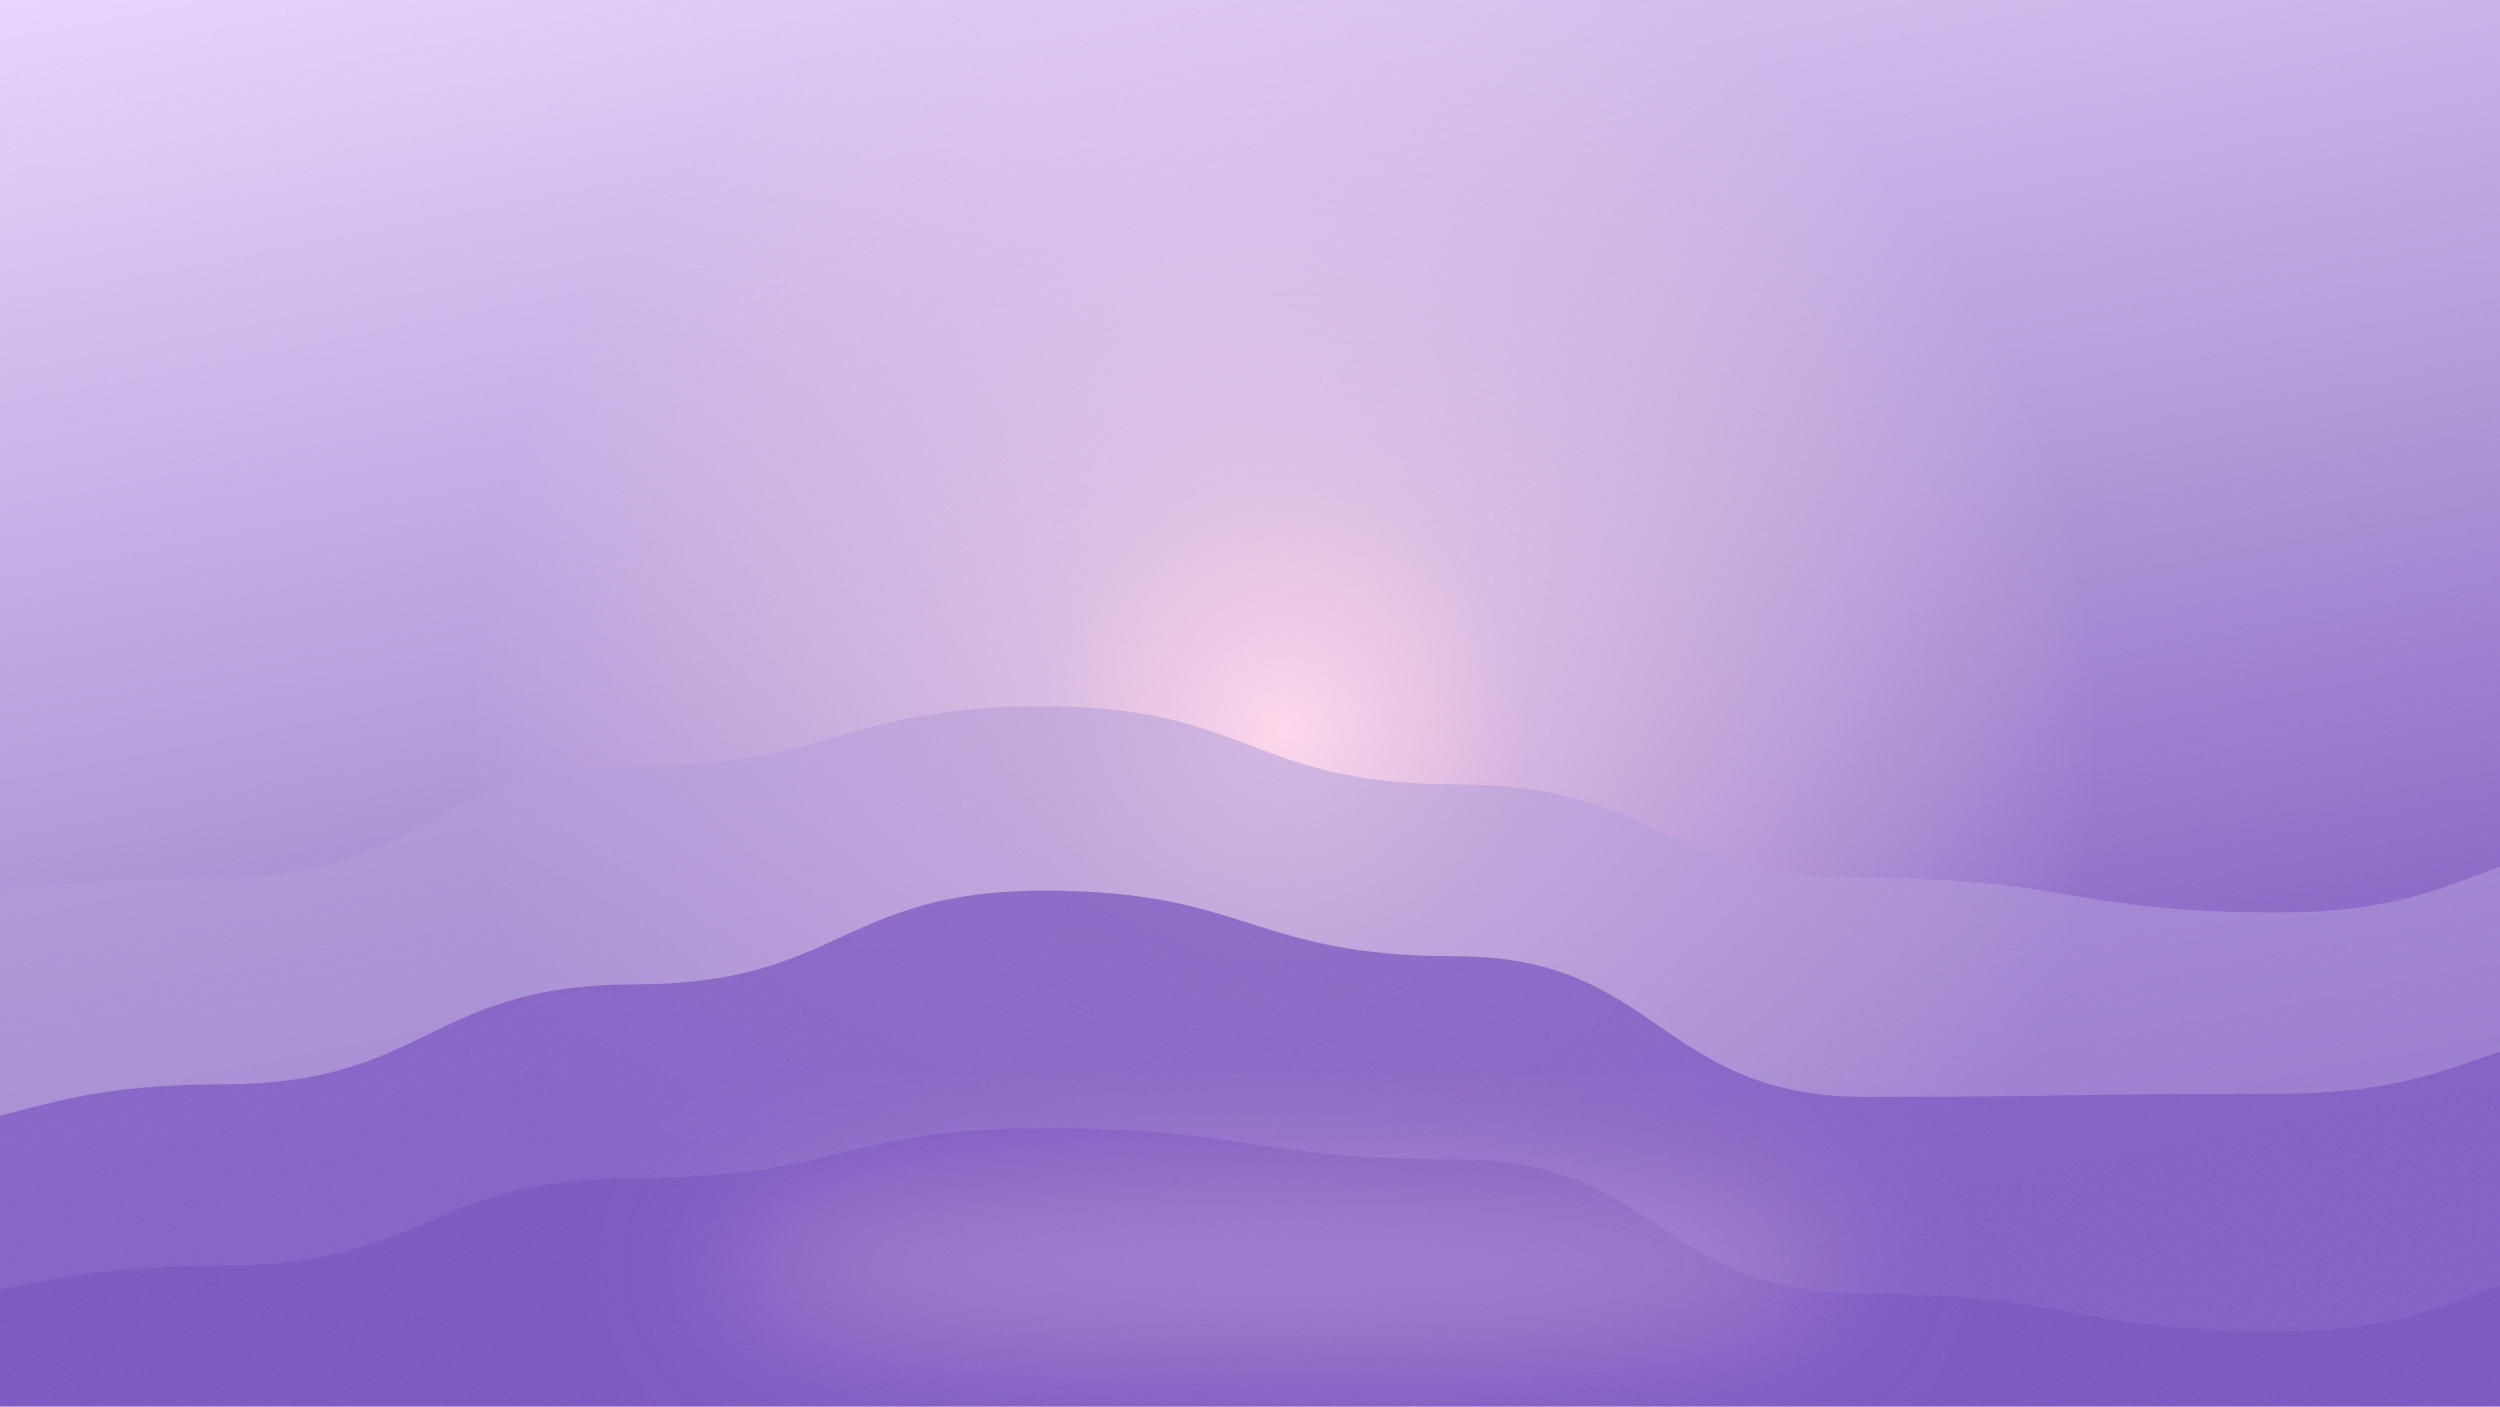
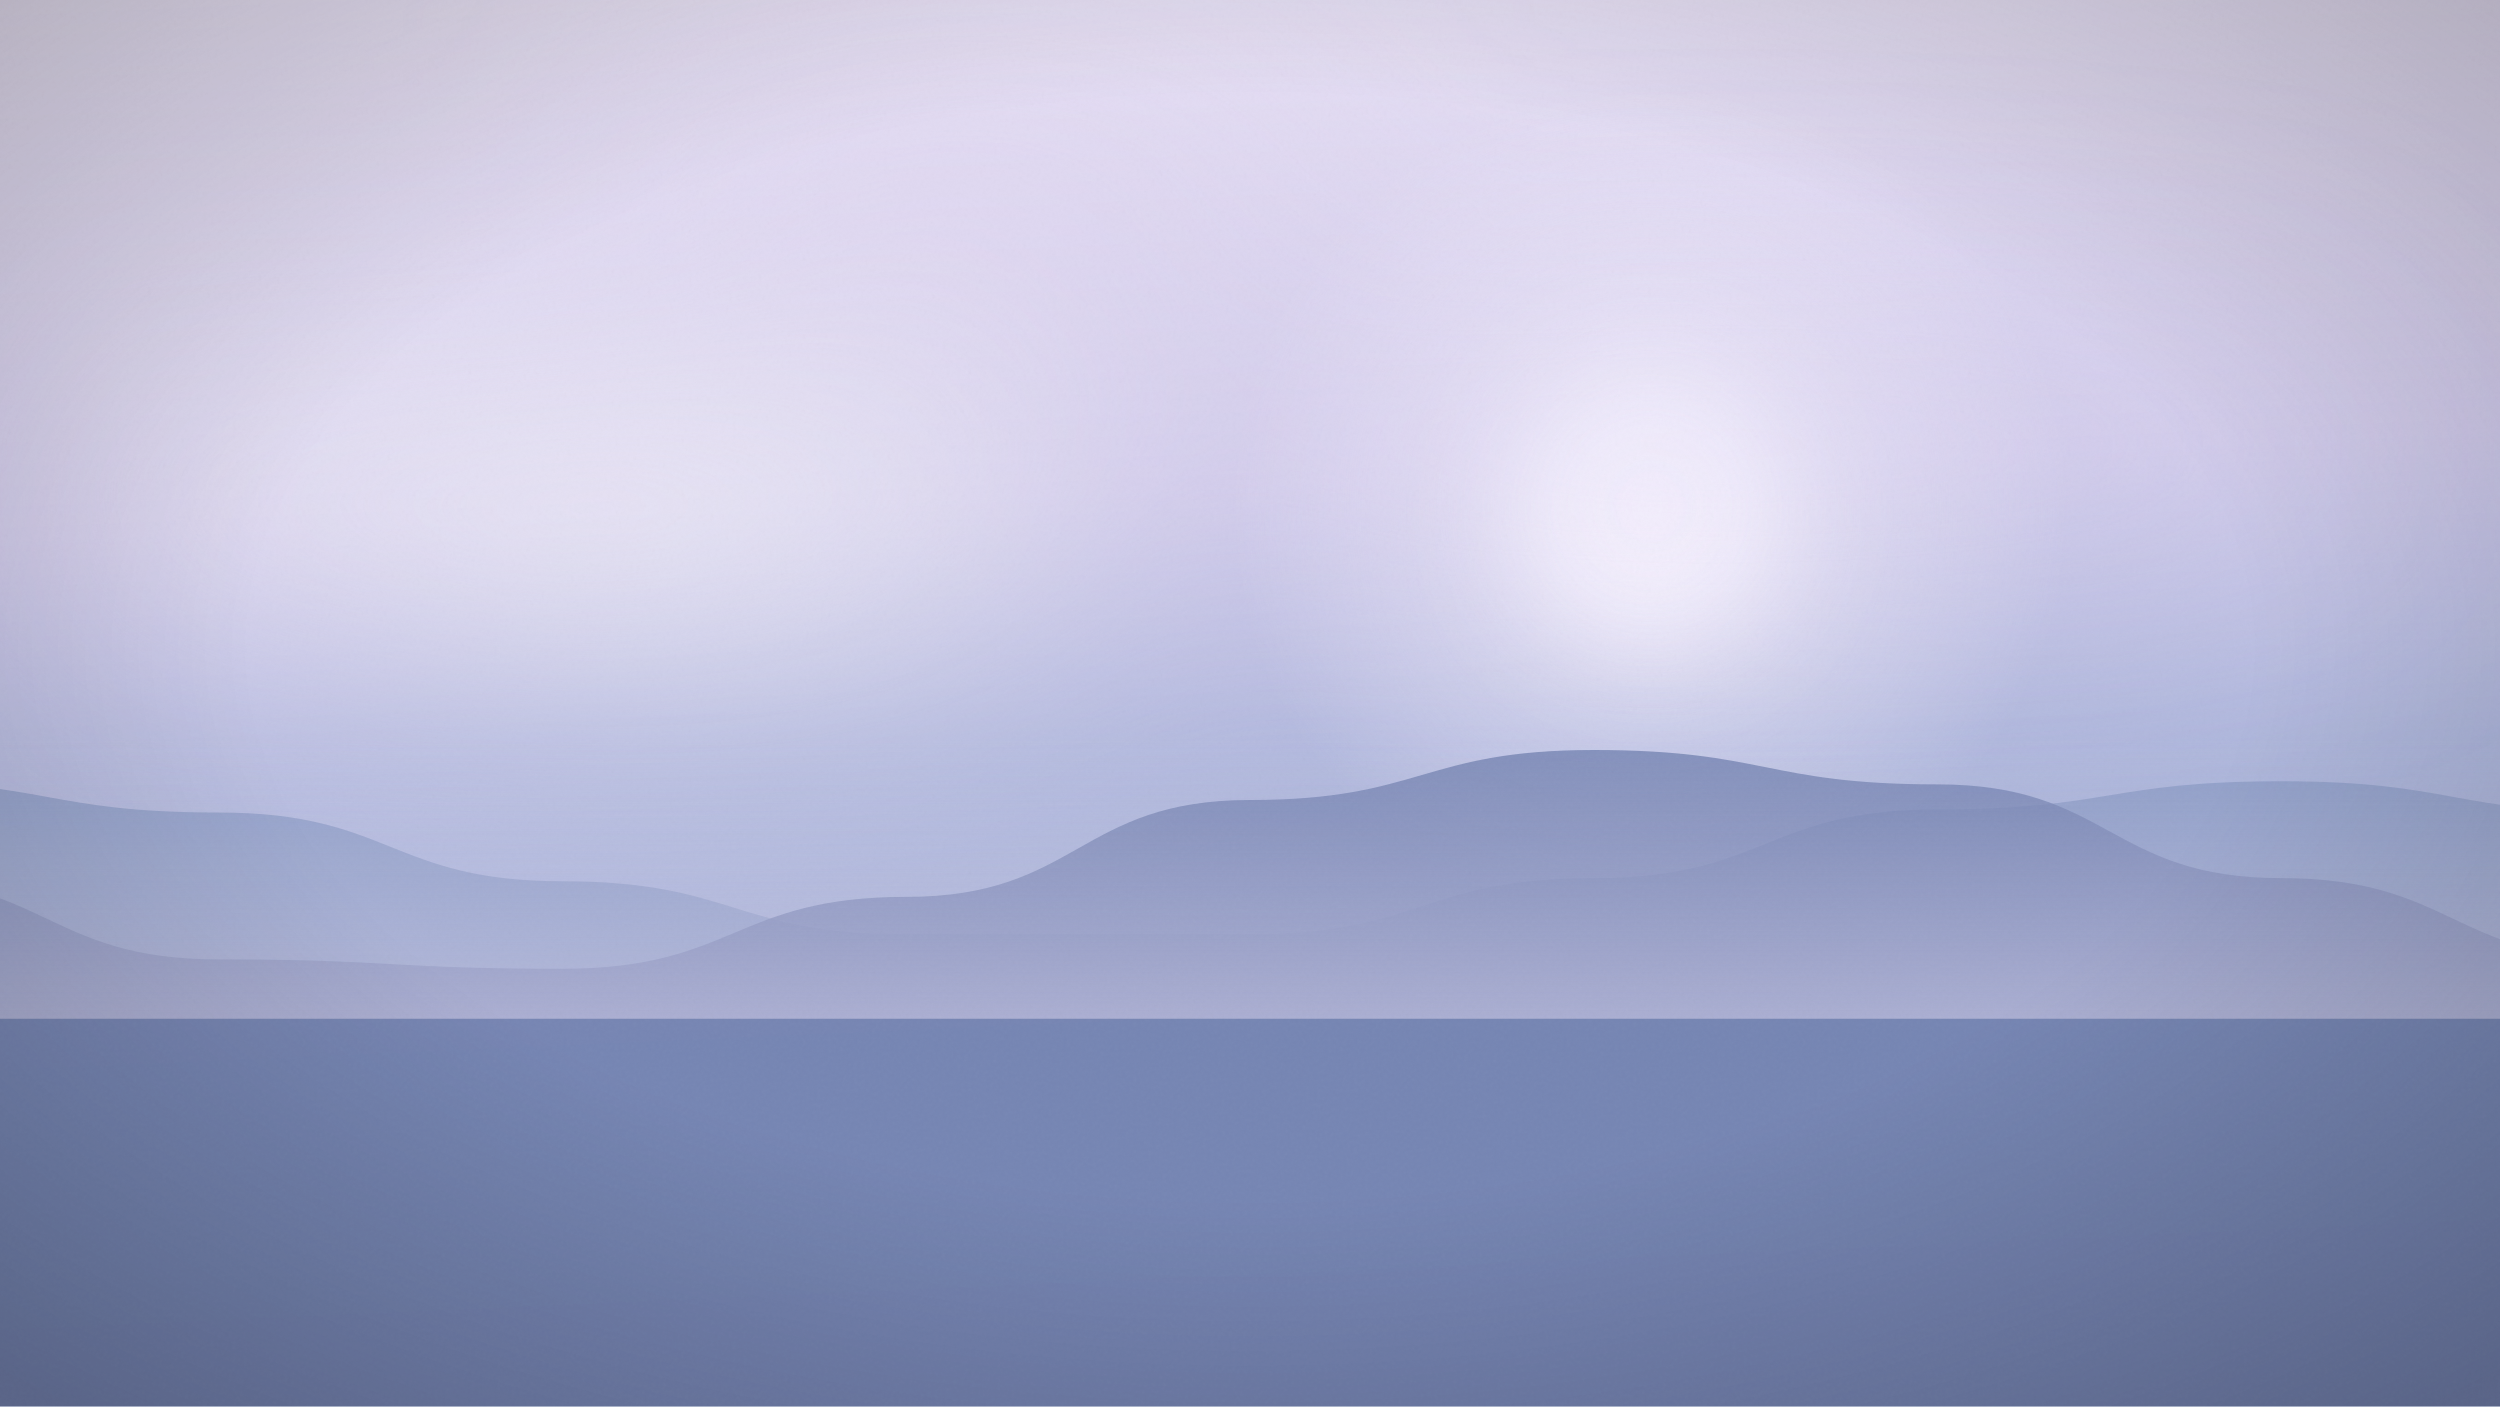
<svg xmlns="http://www.w3.org/2000/svg" viewBox="0 0 800 450" preserveAspectRatio="xMidYMid slice">
  <defs>
-     <linearGradient id="bg" x1="0" y1="0" x2="0.35" y2="1">
-       <stop offset="0%" stop-color="#e9d5ff" />
-       <stop offset="52%" stop-color="#b39ddb" />
-       <stop offset="100%" stop-color="#7e57c2" />
+     <linearGradient id="sky" x1="0" y1="0" x2="0.08" y2="1">
+       <stop offset="0%" stop-color="#e9e2f6" />
+       <stop offset="38%" stop-color="#cfc9ea" />
+       <stop offset="62%" stop-color="#a9b3d9" />
+       <stop offset="82%" stop-color="#8a9ac4" />
+       <stop offset="100%" stop-color="#7182ad" />
    </linearGradient>
-     <radialGradient id="sun" cx="50%" cy="50%" r="50%">
-       <stop offset="0%" stop-color="#ffd9ec" stop-opacity="1" />
-       <stop offset="30%" stop-color="#ffd9ec" stop-opacity="0.55" />
-       <stop offset="100%" stop-color="#ffd9ec" stop-opacity="0" />
+     <radialGradient id="glow" cx="50%" cy="50%" r="50%">
+       <stop offset="0%" stop-color="#f8f3ff" stop-opacity="0.95" />
+       <stop offset="30%" stop-color="#f8f3ff" stop-opacity="0.5" />
+       <stop offset="100%" stop-color="#f8f3ff" stop-opacity="0" />
    </radialGradient>
+     <linearGradient id="haze" x1="0" y1="0" x2="0" y2="1">
+       <stop offset="0%" stop-color="#dfd7f0" stop-opacity="0" />
+       <stop offset="100%" stop-color="#dfd7f0" stop-opacity="0.5" />
+     </linearGradient>
    <filter id="soft" x="-40%" y="-40%" width="180%" height="180%">
-       <feGaussianBlur stdDeviation="22" />
+       <feGaussianBlur stdDeviation="16" />
    </filter>
    <filter id="softer" x="-50%" y="-50%" width="200%" height="200%">
-       <feGaussianBlur stdDeviation="48" />
+       <feGaussianBlur stdDeviation="42" />
    </filter>
-     <pattern id="grain" patternUnits="userSpaceOnUse" width="180" height="180">
+     <pattern id="grain" patternUnits="userSpaceOnUse" width="160" height="160">
      <filter id="gn">
-         <feTurbulence type="fractalNoise" baseFrequency="0.9" numOctaves="3" stitchTiles="stitch" />
+         <feTurbulence type="fractalNoise" baseFrequency="0.85" numOctaves="3" stitchTiles="stitch" />
        <feColorMatrix type="saturate" values="0" />
      </filter>
-       <rect width="180" height="180" filter="url(#gn)" opacity="0.055" />
+       <rect width="160" height="160" filter="url(#gn)" opacity="0.045" />
    </pattern>
  </defs>
-   <rect width="800" height="450" fill="url(#bg)" />
-   <circle cx="411" cy="233" r="259" fill="url(#sun)" />
-   <path d="M-60 490 L-60 288 C6 288 6 281 71 281 C137 281 137 245 203 245 C269 245 269 226 334 226 C400 226 400 251 466 251 C531 251 531 281 597 281 C663 281 663 292 729 292 C794 292 794 267 860 267 L860 490 Z" fill="#b39ddb" opacity="0.55" />
-   <path d="M-60 490 L-60 364 C6 364 6 347 71 347 C137 347 137 315 203 315 C269 315 269 285 334 285 C400 285 400 306 466 306 C531 306 531 351 597 351 C663 351 663 350 729 350 C794 350 794 327 860 327 L860 490 Z" fill="#7e57c2" opacity="0.75" />
-   <path d="M-60 490 L-60 418 C6 418 6 405 71 405 C137 405 137 377 203 377 C269 377 269 361 334 361 C400 361 400 371 466 371 C531 371 531 414 597 414 C663 414 663 426 729 426 C794 426 794 401 860 401 L860 490 Z" fill="#7e57c2" opacity="0.95" />
-   <ellipse cx="411" cy="405" rx="180" ry="34" fill="#ffd9ec" opacity="0.28" filter="url(#soft)" />
+   <rect width="800" height="450" fill="url(#sky)" />
+   <circle cx="528" cy="162" r="134" fill="url(#glow)" />
+   <circle cx="528" cy="162" r="44" fill="#f8f3ff" opacity="0.92" filter="url(#soft)" />
+   <g filter="url(#softer)">
+     <ellipse cx="573" cy="141" rx="205" ry="30" fill="#dfd7f0" opacity="0.30" />
+     <ellipse cx="524" cy="143" rx="251" ry="33" fill="#dfd7f0" opacity="0.27" />
+     <ellipse cx="310" cy="58" rx="113" ry="31" fill="#dfd7f0" opacity="0.42" />
+     <ellipse cx="42" cy="174" rx="191" ry="28" fill="#dfd7f0" opacity="0.40" />
+     <ellipse cx="161" cy="181" rx="93" ry="30" fill="#ffffff" opacity="0.26" />
+     <ellipse cx="247" cy="175" rx="97" ry="38" fill="#ffffff" opacity="0.36" />
+     <ellipse cx="200" cy="154" rx="149" ry="34" fill="#ffffff" opacity="0.25" />
+     <ellipse cx="87" cy="139" rx="257" ry="22" fill="#ffffff" opacity="0.39" />
+   </g>
+   <path d="M-40 490 L-40 250 C15 250 15 260 70 260 C125 260 125 282 180 282 C235 282 235 299 290 299 C345 299 345 299 400 299 C455 299 455 281 510 281 C565 281 565 259 620 259 C675 259 675 250 730 250 C785 250 785 260 840 260 L840 490 Z" fill="#8a9ac4" opacity="0.90" />
+   <path d="M-40 490 L-40 281 C15 281 15 307 70 307 C125 307 125 310 180 310 C235 310 235 287 290 287 C345 287 345 256 400 256 C455 256 455 240 510 240 C565 240 565 251 620 251 C675 251 675 281 730 281 C785 281 785 307 840 307 L840 490 Z" fill="#6f7fae" opacity="0.78" />
+   <rect x="0" y="236" width="800" height="90" fill="url(#haze)" />
  <rect width="800" height="450" fill="url(#grain)" />
+   <radialGradient id="vig" cx="50%" cy="46%" r="72%">
+     <stop offset="55%" stop-color="#000" stop-opacity="0" />
+     <stop offset="100%" stop-color="#000" stop-opacity="0.24" />
+   </radialGradient>
+   <rect width="800" height="450" fill="url(#vig)" />
</svg>
